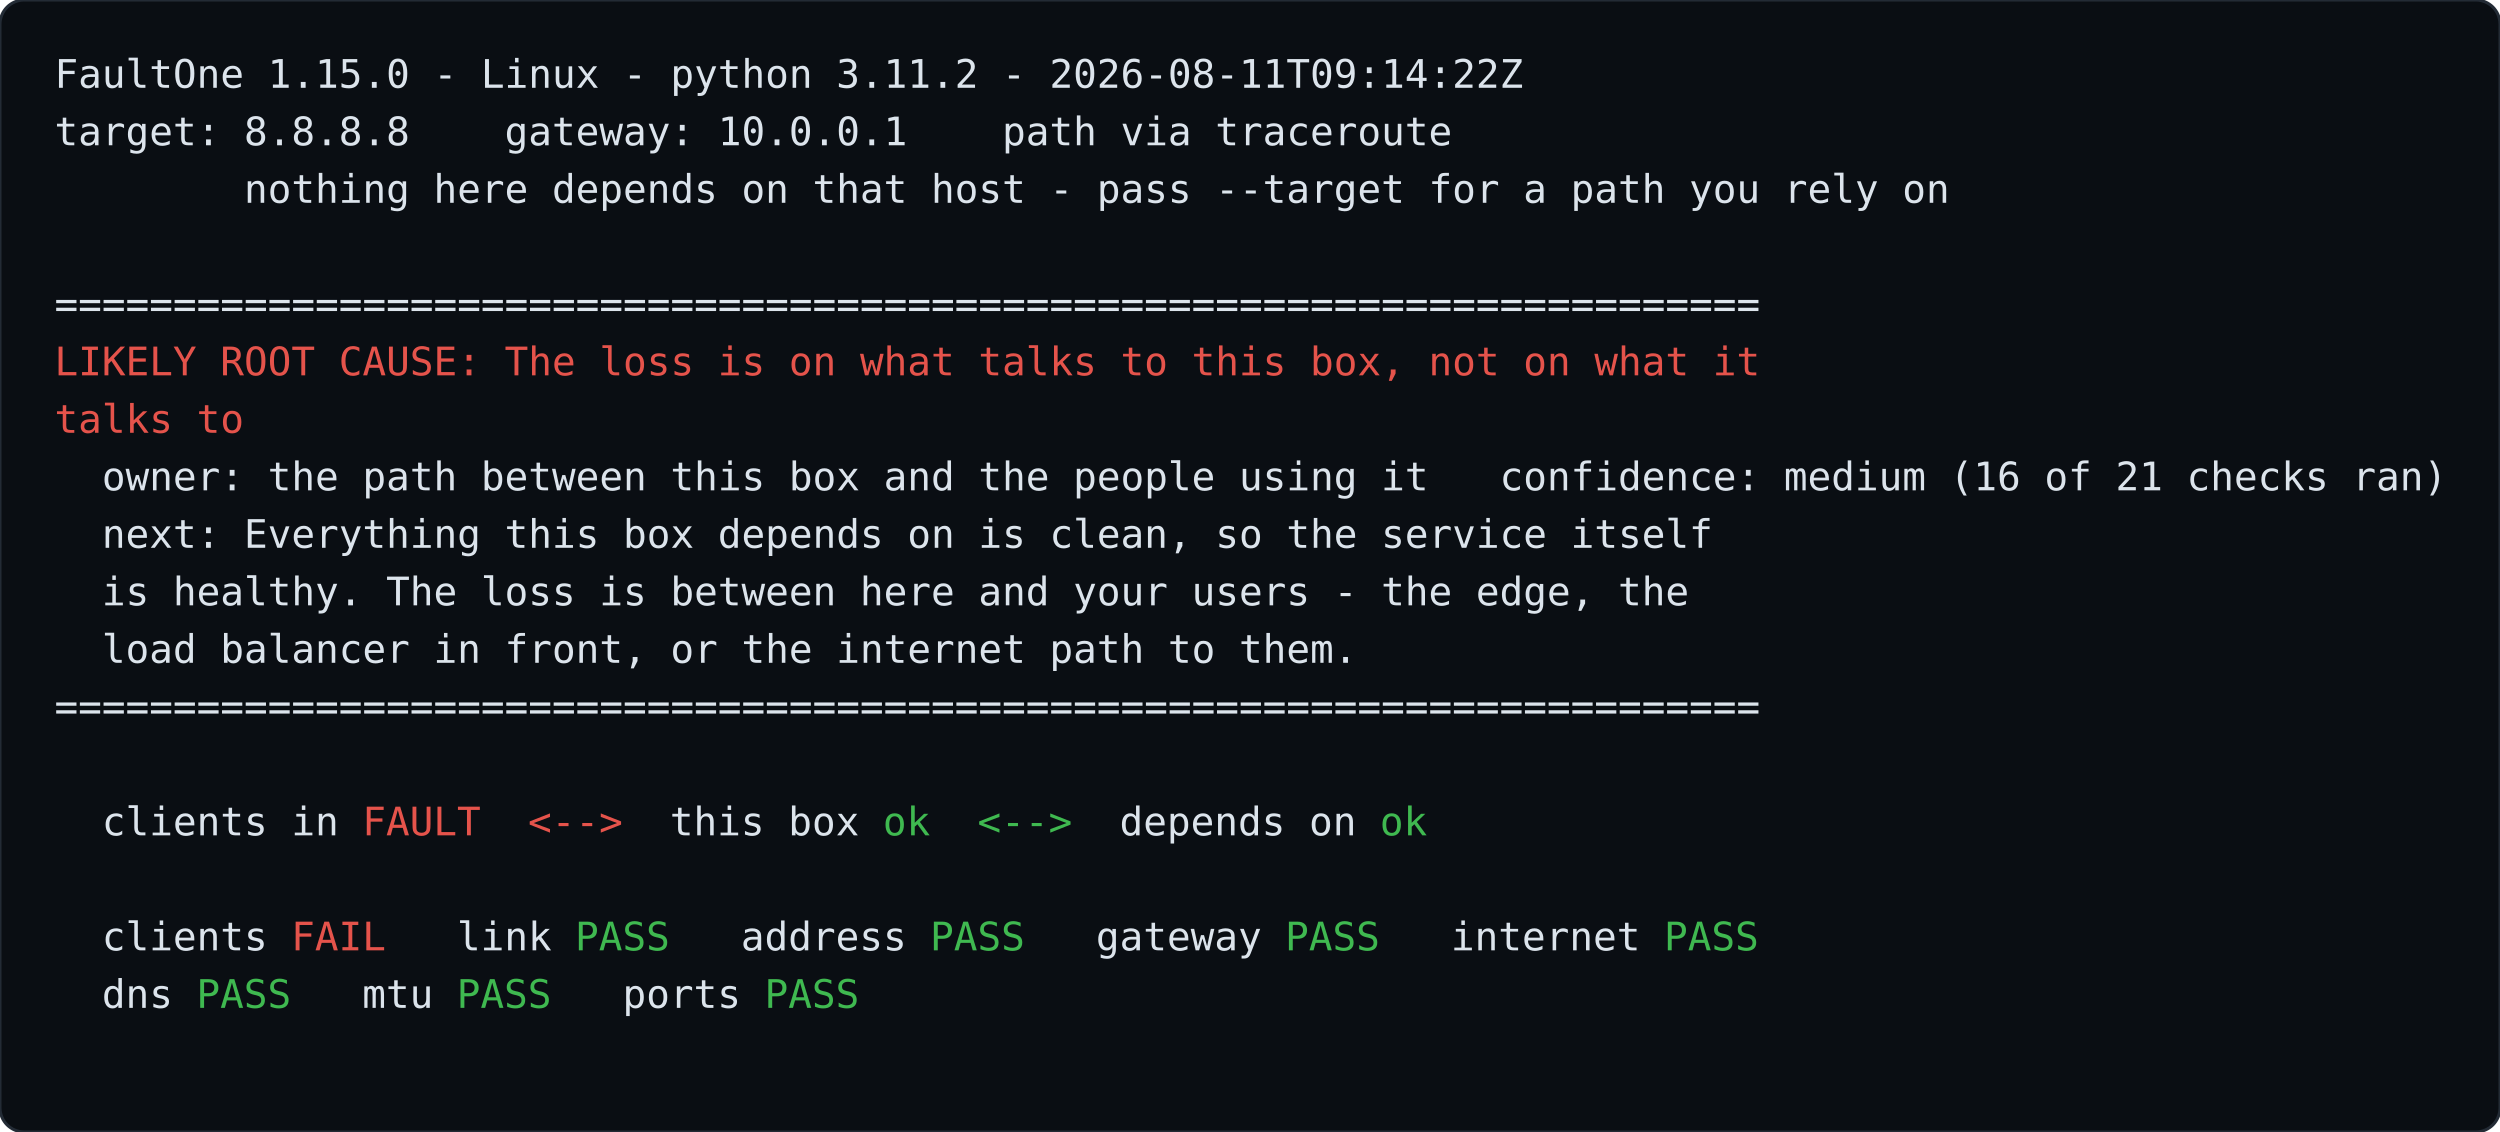
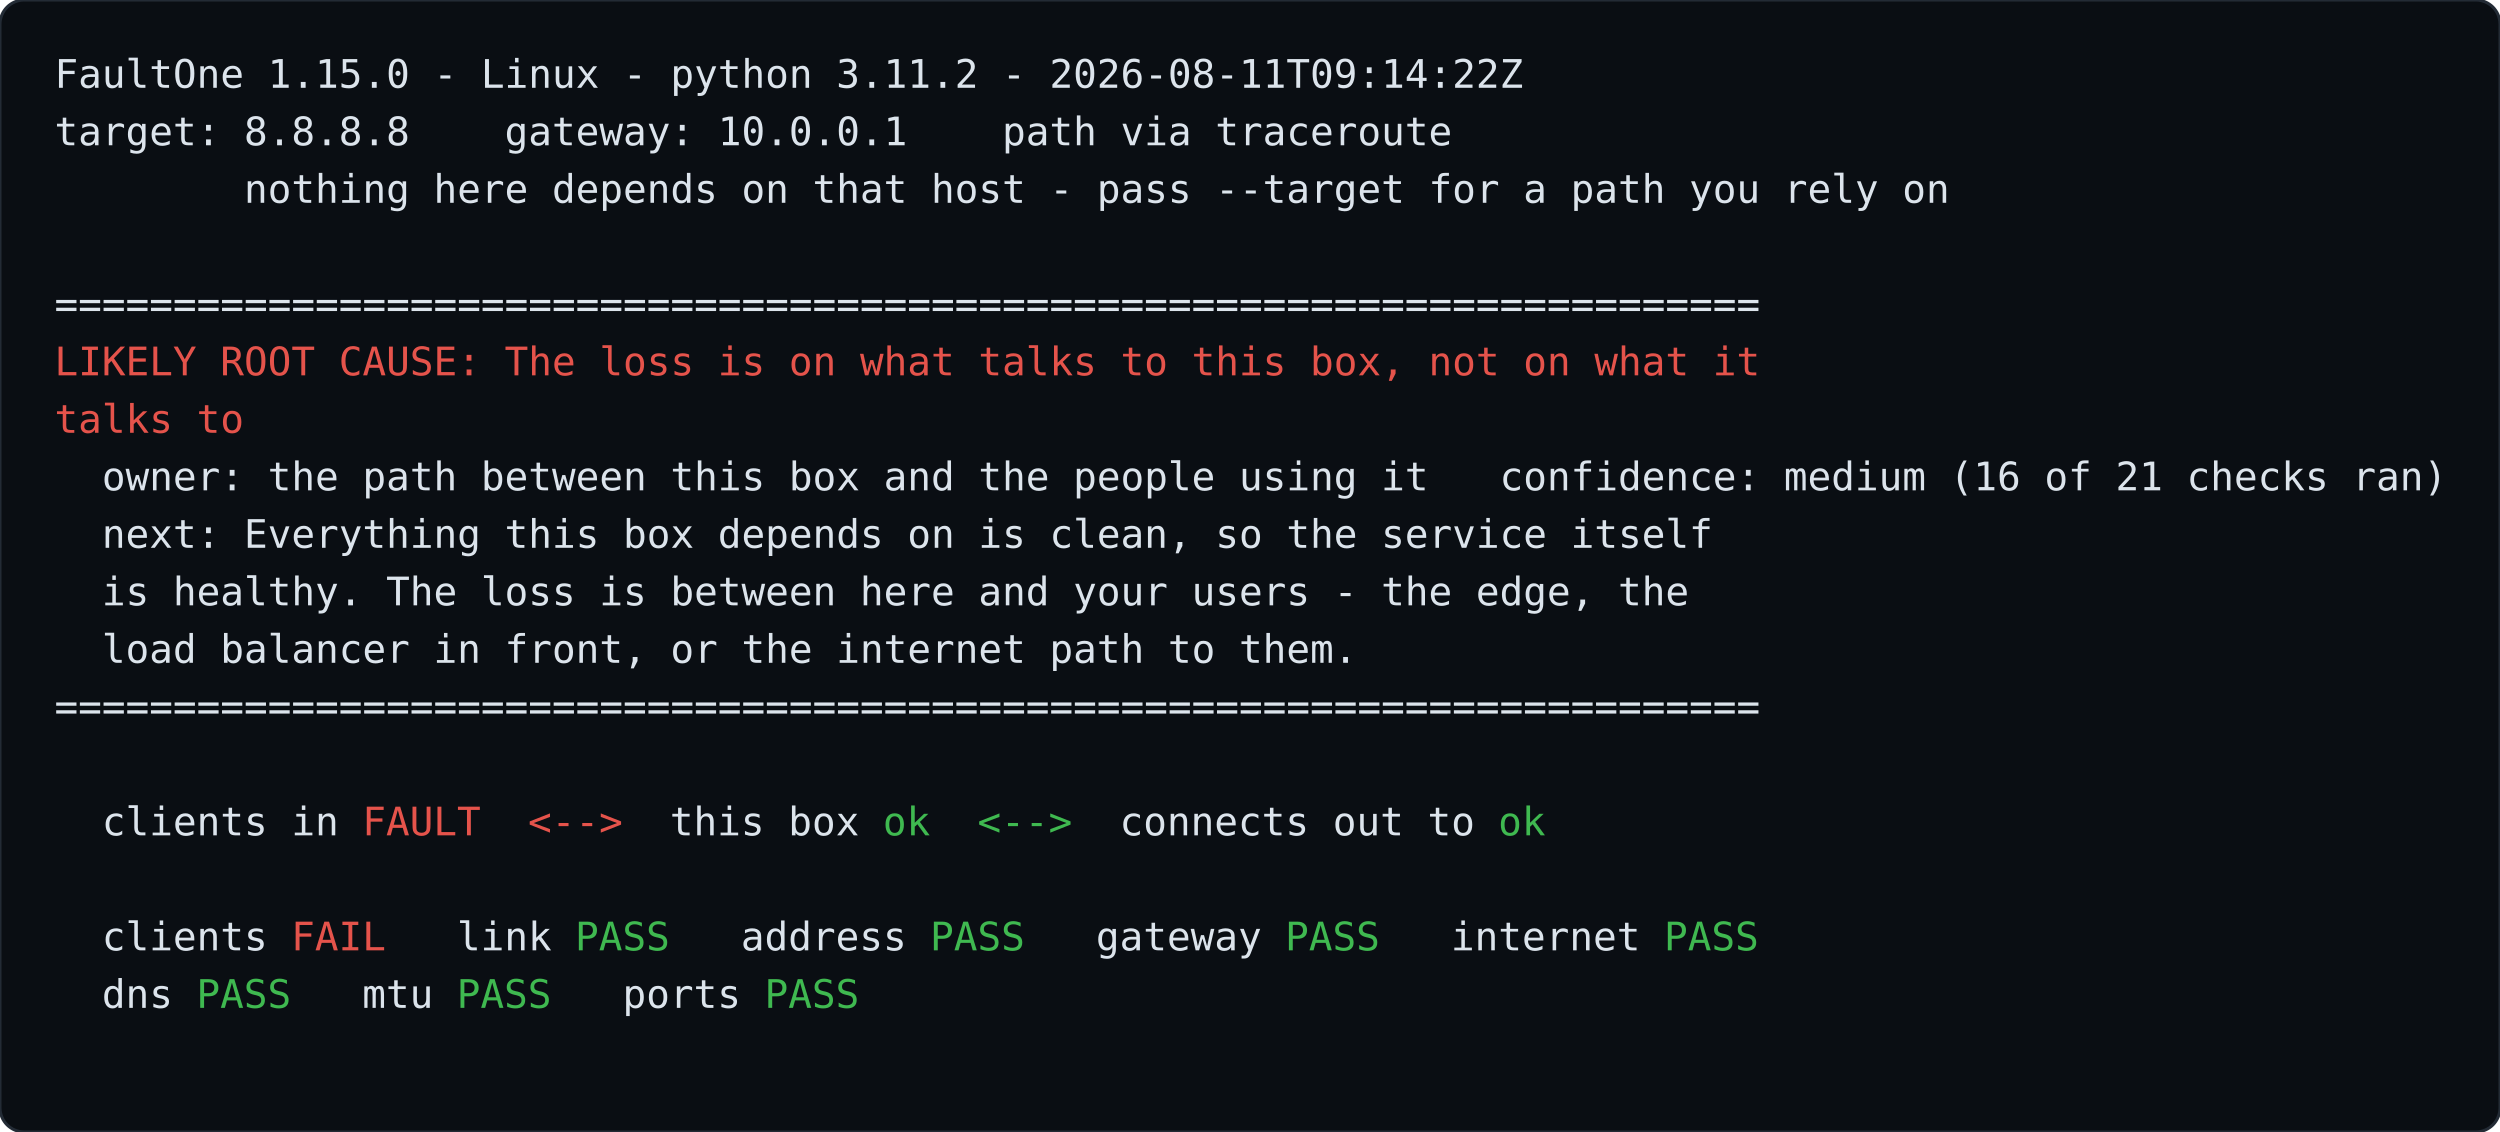
<svg xmlns="http://www.w3.org/2000/svg" width="826" height="374" viewBox="0 0 826 374" font-family="ui-monospace, SFMono-Regular, 'SF Mono', Menlo, Consolas, 'DejaVu Sans Mono', monospace" font-size="13.0">
  <rect width="826" height="374" rx="8" fill="#0a0e13" stroke="#232b35" />
  <text>
    <tspan x="18.0 25.8 33.6 41.5 49.3 57.1 64.9 72.7 80.6 88.4 96.2 104.0 111.8 119.7 127.5 135.3 143.1 150.9 158.8 166.6 174.4 182.2 190.0 197.9 205.7 213.5 221.3 229.1 237.0 244.8 252.6 260.4 268.2 276.1 283.9 291.7 299.5 307.3 315.2 323.0 330.8 338.6 346.4 354.3 362.1 369.9 377.7 385.5 393.4 401.2 409.0 416.8 424.6 432.5 440.3 448.1 455.9 463.7 471.6 479.4 487.2 495.0" y="29.0" fill="#dce4ec" xml:space="preserve">FaultOne 1.15.0 - Linux - python 3.11.2 - 2026-08-11T09:14:22Z</tspan>
  </text>
  <text>
    <tspan x="18.0 25.8 33.6 41.5 49.3 57.1 64.9 72.7 80.6 88.4 96.2 104.0 111.8 119.7 127.5 135.3 143.1 150.9 158.8 166.6 174.4 182.2 190.0 197.9 205.7 213.5 221.3 229.1 237.0 244.8 252.6 260.4 268.2 276.1 283.9 291.7 299.5 307.3 315.2 323.0 330.8 338.6 346.4 354.3 362.1 369.9 377.7 385.5 393.4 401.2 409.0 416.8 424.6 432.5 440.3 448.1 455.9 463.7 471.6" y="48.0" fill="#dce4ec" xml:space="preserve">target: 8.8.8.8    gateway: 10.0.0.1    path via traceroute</tspan>
  </text>
  <text>
    <tspan x="18.0 25.8 33.6 41.5 49.3 57.1 64.9 72.7 80.6 88.4 96.2 104.0 111.8 119.7 127.5 135.3 143.1 150.9 158.8 166.6 174.4 182.2 190.0 197.9 205.7 213.5 221.3 229.1 237.0 244.8 252.6 260.4 268.2 276.1 283.9 291.7 299.5 307.3 315.2 323.0 330.8 338.6 346.4 354.3 362.1 369.9 377.7 385.5 393.4 401.2 409.0 416.8 424.6 432.5 440.3 448.1 455.9 463.7 471.6 479.4 487.2 495.0 502.8 510.7 518.5 526.3 534.1 541.9 549.8 557.6 565.4 573.2 581.0 588.9 596.7 604.5 612.3 620.1 628.0 635.8" y="67.0" fill="#dce4ec" xml:space="preserve">        nothing here depends on that host - pass --target for a path you rely on</tspan>
  </text>
  <text>
    <tspan x="18.0 25.8 33.6 41.5 49.3 57.1 64.9 72.7 80.6 88.4 96.2 104.0 111.8 119.7 127.5 135.3 143.1 150.9 158.8 166.6 174.4 182.2 190.0 197.9 205.7 213.5 221.3 229.1 237.0 244.8 252.6 260.4 268.2 276.1 283.9 291.7 299.5 307.3 315.2 323.0 330.8 338.6 346.4 354.3 362.1 369.9 377.7 385.5 393.4 401.2 409.0 416.8 424.6 432.5 440.3 448.1 455.9 463.7 471.6 479.4 487.2 495.0 502.8 510.7 518.5 526.3 534.1 541.9 549.8 557.6 565.4 573.2" y="105.0" fill="#dce4ec" xml:space="preserve">========================================================================</tspan>
  </text>
  <text>
    <tspan x="18.0 25.8 33.6 41.5 49.3 57.1 64.9 72.7 80.6 88.4 96.2 104.0 111.8 119.7 127.5 135.3 143.1 150.9 158.8 166.6 174.4 182.2 190.0 197.9 205.7 213.5 221.3 229.1 237.0 244.8 252.6 260.4 268.2 276.1 283.9 291.7 299.5 307.3 315.2 323.0 330.8 338.6 346.4 354.3 362.1 369.9 377.7 385.5 393.4 401.2 409.0 416.8 424.6 432.5 440.3 448.1 455.9 463.7 471.6 479.4 487.2 495.0 502.8 510.7 518.5 526.3 534.1 541.9 549.8 557.6 565.4 573.2" y="124.0" fill="#e5534b" xml:space="preserve">LIKELY ROOT CAUSE: The loss is on what talks to this box, not on what it</tspan>
  </text>
  <text>
    <tspan x="18.0 25.8 33.6 41.5 49.3 57.1 64.9 72.7" y="143.0" fill="#e5534b" xml:space="preserve">talks to</tspan>
  </text>
  <text>
    <tspan x="18.0 25.8 33.6 41.5 49.3 57.1 64.9 72.7 80.6 88.4 96.2 104.0 111.8 119.7 127.5 135.3 143.1 150.9 158.8 166.6 174.4 182.2 190.0 197.9 205.7 213.5 221.3 229.1 237.0 244.8 252.6 260.4 268.2 276.1 283.9 291.7 299.5 307.3 315.2 323.0 330.8 338.6 346.4 354.3 362.1 369.9 377.7 385.5 393.4 401.2 409.0 416.8 424.6 432.5 440.3 448.1 455.9 463.7 471.6 479.4 487.2 495.0 502.8 510.7 518.5 526.3 534.1 541.9 549.8 557.6 565.4 573.2 581.0 588.9 596.7 604.5 612.3 620.1 628.0 635.8 643.6 651.4 659.2 667.1 674.9 682.7 690.5 698.3 706.2 714.0 721.8 729.6 737.4 745.3 753.1 760.9 768.7 776.5 784.4 792.2 800.0" y="162.0" fill="#dce4ec" xml:space="preserve">  owner: the path between this box and the people using it   confidence: medium (16 of 21 checks ran)</tspan>
  </text>
  <text>
    <tspan x="18.0 25.8 33.6 41.5 49.3 57.1 64.9 72.7 80.6 88.4 96.2 104.0 111.8 119.7 127.5 135.3 143.1 150.9 158.8 166.6 174.4 182.2 190.0 197.9 205.7 213.5 221.3 229.1 237.0 244.8 252.6 260.4 268.2 276.1 283.9 291.7 299.5 307.3 315.2 323.0 330.8 338.6 346.4 354.3 362.1 369.9 377.7 385.5 393.4 401.2 409.0 416.8 424.6 432.5 440.3 448.1 455.9 463.7 471.6 479.4 487.2 495.0 502.8 510.7 518.5 526.3 534.1 541.9 549.8 557.6" y="181.0" fill="#dce4ec" xml:space="preserve">  next: Everything this box depends on is clean, so the service itself</tspan>
  </text>
  <text>
    <tspan x="18.0 25.8 33.6 41.5 49.3 57.1 64.9 72.7 80.6 88.4 96.2 104.0 111.8 119.7 127.5 135.3 143.1 150.9 158.8 166.6 174.4 182.2 190.0 197.9 205.7 213.5 221.3 229.1 237.0 244.8 252.6 260.4 268.2 276.1 283.9 291.7 299.5 307.3 315.2 323.0 330.8 338.6 346.4 354.3 362.1 369.9 377.7 385.5 393.4 401.2 409.0 416.8 424.6 432.5 440.3 448.1 455.9 463.7 471.6 479.4 487.2 495.0 502.8 510.7 518.5 526.3 534.1 541.9 549.8" y="200.0" fill="#dce4ec" xml:space="preserve">  is healthy. The loss is between here and your users - the edge, the</tspan>
  </text>
  <text>
    <tspan x="18.0 25.8 33.6 41.5 49.3 57.1 64.9 72.7 80.6 88.4 96.2 104.0 111.8 119.7 127.5 135.3 143.1 150.9 158.8 166.6 174.4 182.2 190.0 197.9 205.7 213.5 221.3 229.1 237.0 244.8 252.6 260.4 268.2 276.1 283.9 291.7 299.5 307.3 315.2 323.0 330.8 338.6 346.4 354.3 362.1 369.9 377.7 385.5 393.4 401.2 409.0 416.8 424.6 432.5 440.3" y="219.0" fill="#dce4ec" xml:space="preserve">  load balancer in front, or the internet path to them.</tspan>
  </text>
  <text>
    <tspan x="18.0 25.8 33.6 41.5 49.3 57.1 64.9 72.7 80.6 88.4 96.2 104.0 111.8 119.7 127.5 135.3 143.1 150.9 158.8 166.6 174.4 182.2 190.0 197.9 205.7 213.5 221.3 229.1 237.0 244.8 252.6 260.4 268.2 276.1 283.9 291.7 299.5 307.3 315.2 323.0 330.8 338.6 346.4 354.3 362.1 369.9 377.7 385.5 393.4 401.2 409.0 416.8 424.6 432.5 440.3 448.1 455.9 463.7 471.6 479.4 487.2 495.0 502.8 510.7 518.5 526.3 534.1 541.9 549.8 557.6 565.4 573.2" y="238.0" fill="#dce4ec" xml:space="preserve">========================================================================</tspan>
  </text>
  <text>
    <tspan x="18.0 25.8 33.6 41.5 49.3 57.1 64.9 72.7 80.6 88.4 96.2 104.0 111.8" y="276.0" fill="#dce4ec" xml:space="preserve">  clients in </tspan>
    <tspan x="119.7 127.5 135.3 143.1 150.9" y="276.0" fill="#e5534b" xml:space="preserve">FAULT</tspan>
    <tspan x="158.8 166.6 174.4 182.2 190.0 197.9 205.7 213.5" y="276.0" fill="#e5534b" xml:space="preserve">  &lt;--&gt;  </tspan>
    <tspan x="221.3 229.1 237.0 244.8 252.6 260.4 268.2 276.1 283.9" y="276.0" fill="#dce4ec" xml:space="preserve">this box </tspan>
    <tspan x="291.7 299.5" y="276.0" fill="#3fb950" xml:space="preserve">ok</tspan>
    <tspan x="307.3 315.2 323.0 330.8 338.6 346.4 354.3 362.1" y="276.0" fill="#3fb950" xml:space="preserve">  &lt;--&gt;  </tspan>
-     <tspan x="369.9 377.7 385.5 393.4 401.2 409.0 416.8 424.6 432.5 440.3 448.1" y="276.0" fill="#dce4ec" xml:space="preserve">depends on </tspan>
-     <tspan x="455.9 463.7" y="276.0" fill="#3fb950" xml:space="preserve">ok</tspan>
+     <tspan x="369.9 377.7 385.5 393.4 401.2 409.0 416.8 424.6 432.5 440.3 448.1 455.9 463.7 471.6 479.4 487.2" y="276.0" fill="#dce4ec" xml:space="preserve">connects out to </tspan>
+     <tspan x="495.0 502.8" y="276.0" fill="#3fb950" xml:space="preserve">ok</tspan>
  </text>
  <text>
    <tspan x="18.0 25.8 33.6 41.5 49.3 57.1 64.9 72.7 80.6 88.4" y="314.0" fill="#dce4ec" xml:space="preserve">  clients </tspan>
    <tspan x="96.2 104.0 111.8 119.7" y="314.0" fill="#e5534b" xml:space="preserve">FAIL</tspan>
    <tspan x="127.5 135.3 143.1 150.9 158.8 166.6 174.4 182.2" y="314.0" fill="#dce4ec" xml:space="preserve">   link </tspan>
    <tspan x="190.0 197.9 205.7 213.5" y="314.0" fill="#3fb950" xml:space="preserve">PASS</tspan>
    <tspan x="221.3 229.1 237.0 244.8 252.6 260.4 268.2 276.1 283.9 291.7 299.5" y="314.0" fill="#dce4ec" xml:space="preserve">   address </tspan>
    <tspan x="307.3 315.2 323.0 330.8" y="314.0" fill="#3fb950" xml:space="preserve">PASS</tspan>
    <tspan x="338.6 346.4 354.3 362.1 369.9 377.7 385.5 393.4 401.2 409.0 416.8" y="314.0" fill="#dce4ec" xml:space="preserve">   gateway </tspan>
    <tspan x="424.6 432.5 440.3 448.1" y="314.0" fill="#3fb950" xml:space="preserve">PASS</tspan>
    <tspan x="455.9 463.7 471.6 479.4 487.2 495.0 502.8 510.7 518.5 526.3 534.1 541.9" y="314.0" fill="#dce4ec" xml:space="preserve">   internet </tspan>
    <tspan x="549.8 557.6 565.4 573.2" y="314.0" fill="#3fb950" xml:space="preserve">PASS</tspan>
  </text>
  <text>
    <tspan x="18.0 25.8 33.6 41.5 49.3 57.1" y="333.0" fill="#dce4ec" xml:space="preserve">  dns </tspan>
    <tspan x="64.9 72.7 80.6 88.4" y="333.0" fill="#3fb950" xml:space="preserve">PASS</tspan>
    <tspan x="96.2 104.0 111.8 119.7 127.5 135.3 143.1" y="333.0" fill="#dce4ec" xml:space="preserve">   mtu </tspan>
    <tspan x="150.9 158.8 166.6 174.4" y="333.0" fill="#3fb950" xml:space="preserve">PASS</tspan>
    <tspan x="182.2 190.0 197.9 205.7 213.5 221.3 229.1 237.0 244.8" y="333.0" fill="#dce4ec" xml:space="preserve">   ports </tspan>
    <tspan x="252.6 260.4 268.2 276.1" y="333.0" fill="#3fb950" xml:space="preserve">PASS</tspan>
  </text>
</svg>
